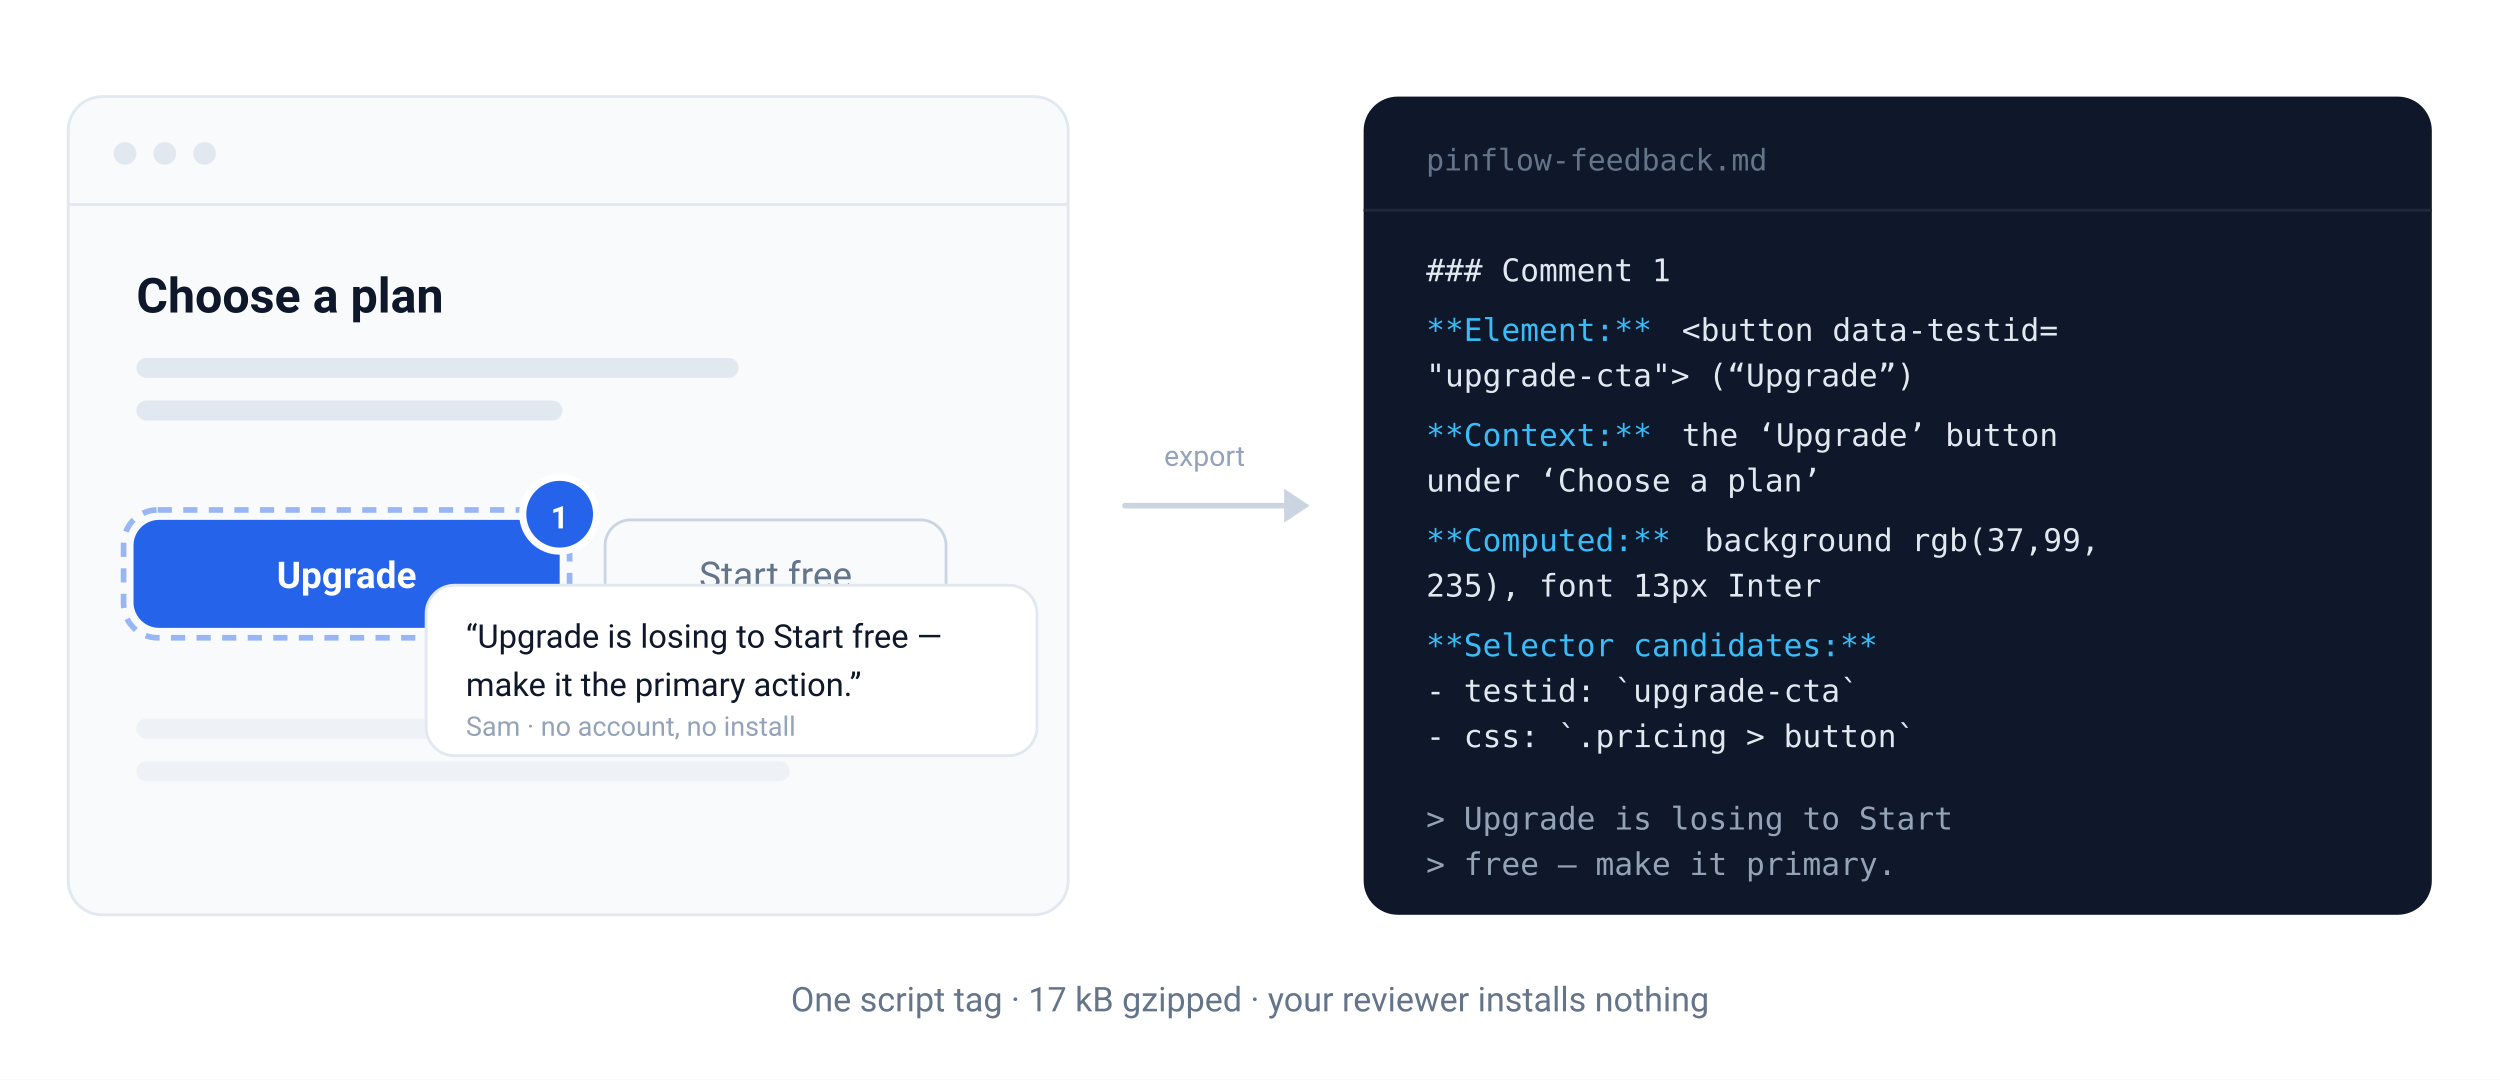
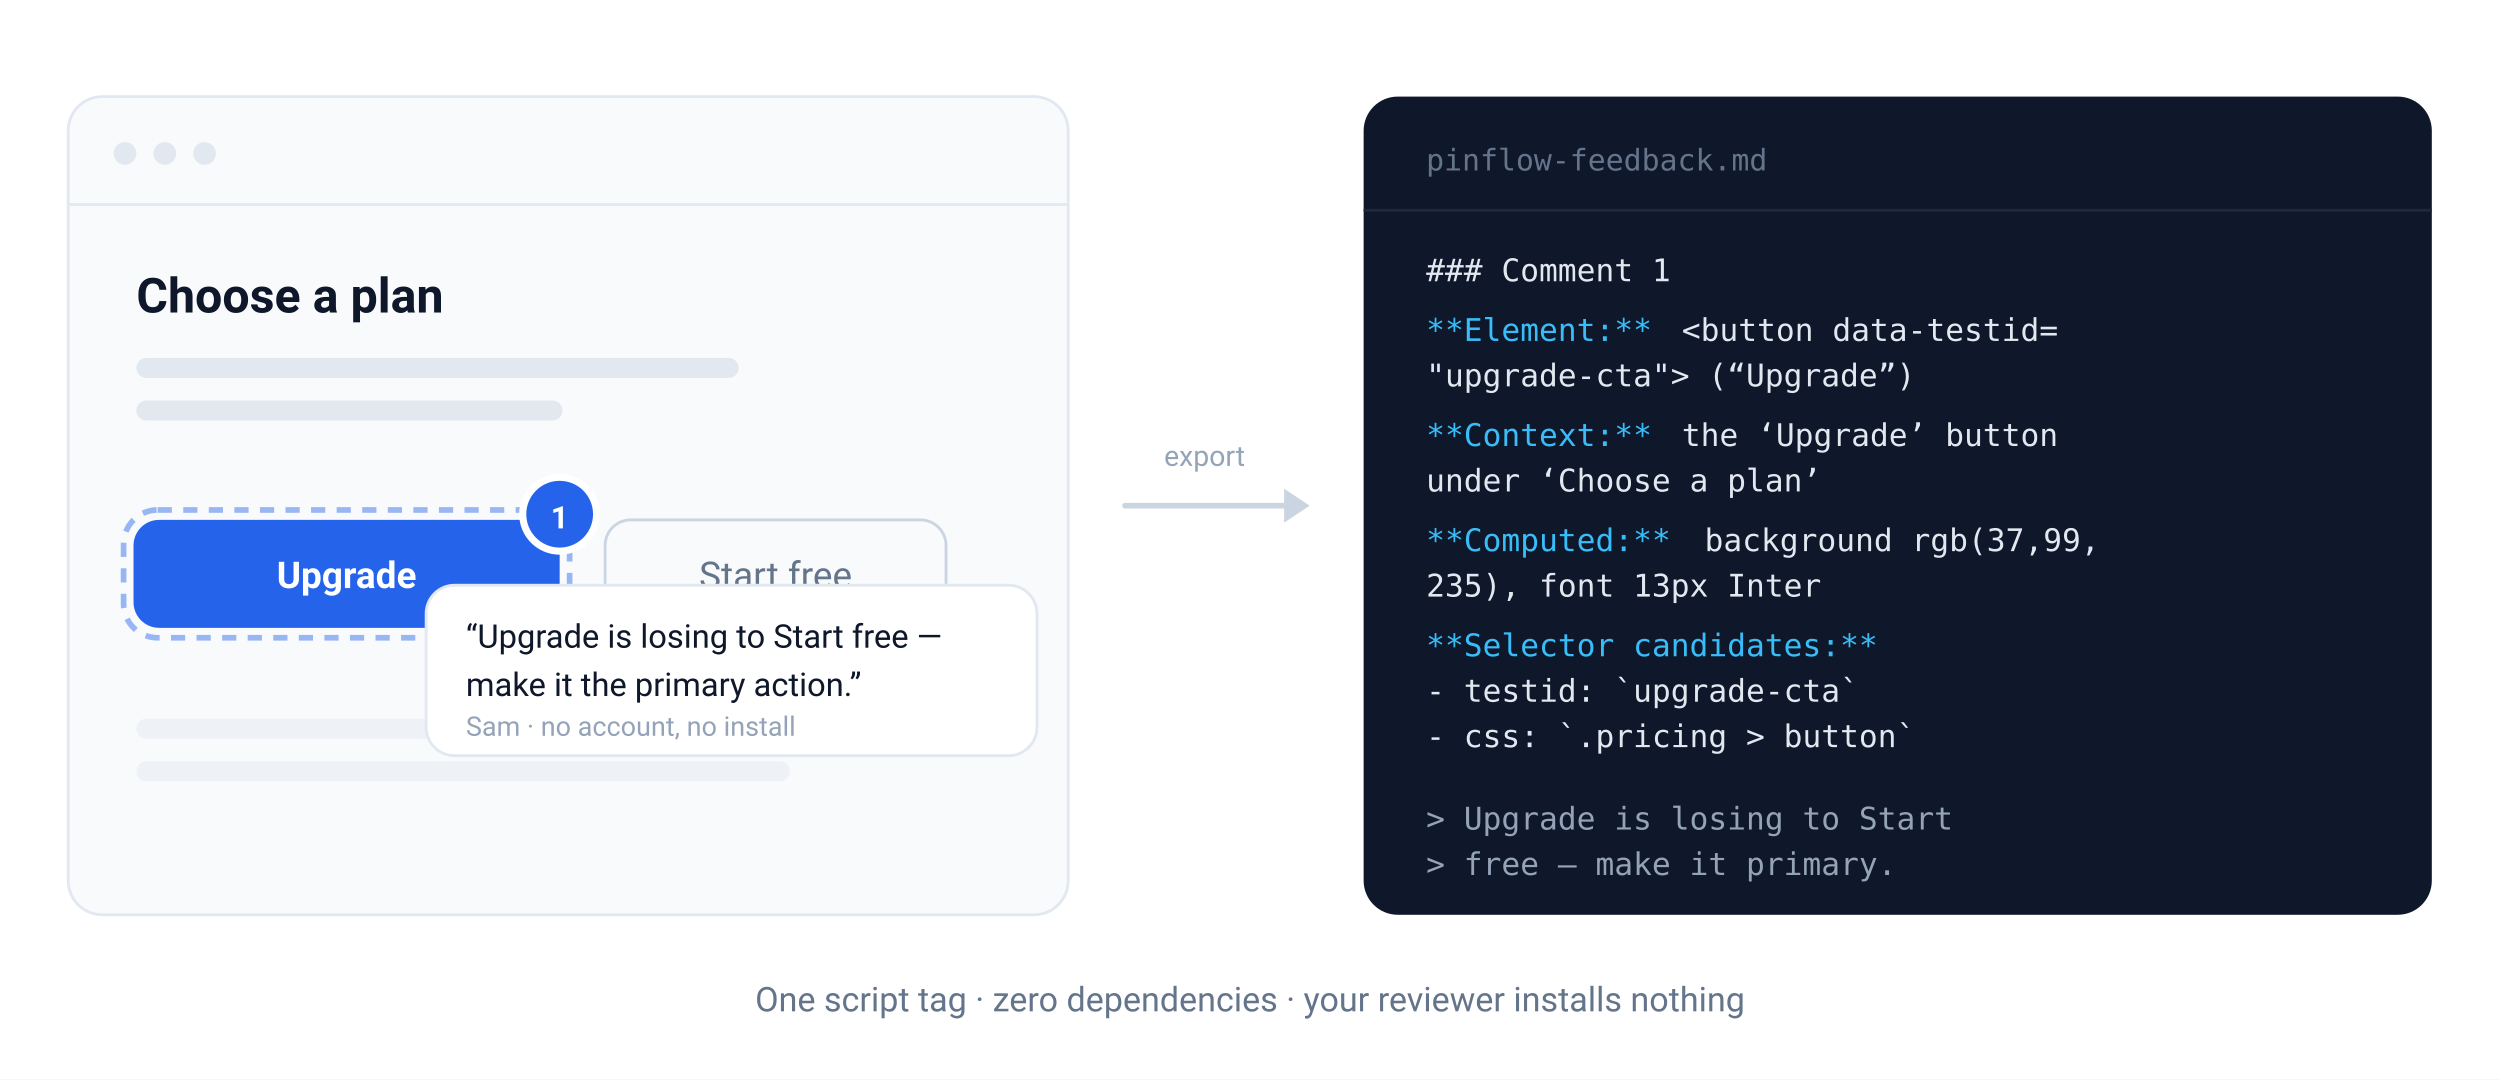
<svg xmlns="http://www.w3.org/2000/svg" width="880" height="380" viewBox="0 0 880 380" role="img" aria-label="A reviewer pins a comment on a button; Pinflow exports Markdown carrying the selector, context and computed styles for a coding agent.">
  <style>
    .t { font-family: ui-sans-serif, -apple-system, BlinkMacSystemFont, "Segoe UI", Roboto, sans-serif; }
    .m { font-family: ui-monospace, SFMono-Regular, "SF Mono", Menlo, Consolas, monospace; }
  </style>
  <rect width="880" height="380" fill="#ffffff" />
  <g>
    <rect x="24" y="34" width="352" height="288" rx="12" fill="#f8fafc" stroke="#e2e8f0" />
    <circle cx="44" cy="54" r="4" fill="#e2e8f0" />
    <circle cx="58" cy="54" r="4" fill="#e2e8f0" />
    <circle cx="72" cy="54" r="4" fill="#e2e8f0" />
    <line x1="24" y1="72" x2="376" y2="72" stroke="#e2e8f0" />
    <text x="48" y="110" class="t" font-size="17" font-weight="600" fill="#0f172a">Choose a plan</text>
    <rect x="48" y="126" width="212" height="7" rx="3.5" fill="#e2e8f0" />
    <rect x="48" y="141" width="150" height="7" rx="3.5" fill="#e2e8f0" />
    <rect x="47" y="183" width="150" height="38" rx="9" fill="#2563eb" />
    <text x="122" y="207" class="t" font-size="13" font-weight="600" fill="#ffffff" text-anchor="middle">Upgrade</text>
    <rect x="43.5" y="179.5" width="157" height="45" rx="12" fill="none" stroke="#2563eb" stroke-opacity=".45" stroke-width="2" stroke-dasharray="5 4" />
    <rect x="213" y="183" width="120" height="38" rx="9" fill="none" stroke="#cbd5e1" />
    <text x="273" y="207" class="t" font-size="13" fill="#64748b" text-anchor="middle">Start free</text>
    <rect x="48" y="253" width="280" height="7" rx="3.5" fill="#eef2f6" />
    <rect x="48" y="268" width="230" height="7" rx="3.5" fill="#eef2f6" />
    <circle cx="197" cy="181" r="13" fill="#2563eb" stroke="#ffffff" stroke-width="2.5" />
    <text x="197" y="186" class="t" font-size="11" font-weight="700" fill="#ffffff" text-anchor="middle">1</text>
    <rect x="150" y="206" width="215" height="60" rx="10" fill="#ffffff" stroke="#e2e8f0" />
    <text x="164" y="228" class="t" font-size="11.5" fill="#0f172a">“Upgrade is losing to Start free —</text>
    <text x="164" y="245" class="t" font-size="11.5" fill="#0f172a">make it the primary action.”</text>
    <text x="164" y="259" class="t" font-size="9.5" fill="#94a3b8">Sam · no account, no install</text>
  </g>
  <g>
    <line x1="396" y1="178" x2="452" y2="178" stroke="#cbd5e1" stroke-width="2" stroke-linecap="round" />
    <path d="M452 172 L461 178 L452 184 Z" fill="#cbd5e1" />
    <text x="424" y="164" class="t" font-size="10" fill="#94a3b8" text-anchor="middle">export</text>
  </g>
  <g>
    <rect x="480" y="34" width="376" height="288" rx="12" fill="#0f172a" />
    <text x="502" y="60" class="m" font-size="10.5" fill="#64748b">pinflow-feedback.md</text>
    <line x1="480" y1="74" x2="856" y2="74" stroke="#1e293b" />
    <text x="502" y="99" class="m" font-size="11" fill="#e2e8f0">### Comment 1</text>
    <text x="502" y="120" class="m" font-size="11" fill="#38bdf8">**Element:**</text>
    <text x="592" y="120" class="m" font-size="11" fill="#e2e8f0">&lt;button data-testid=</text>
    <text x="502" y="136" class="m" font-size="11" fill="#e2e8f0">  "upgrade-cta"&gt; (“Upgrade”)</text>
    <text x="502" y="157" class="m" font-size="11" fill="#38bdf8">**Context:**</text>
    <text x="592" y="157" class="m" font-size="11" fill="#e2e8f0">the ‘Upgrade’ button</text>
    <text x="502" y="173" class="m" font-size="11" fill="#e2e8f0">  under ‘Choose a plan’</text>
    <text x="502" y="194" class="m" font-size="11" fill="#38bdf8">**Computed:**</text>
    <text x="600" y="194" class="m" font-size="11" fill="#e2e8f0">background rgb(37,99,</text>
    <text x="502" y="210" class="m" font-size="11" fill="#e2e8f0">  235), font 13px Inter</text>
    <text x="502" y="231" class="m" font-size="11" fill="#38bdf8">**Selector candidates:**</text>
    <text x="502" y="247" class="m" font-size="11" fill="#e2e8f0">- testid: `upgrade-cta`</text>
    <text x="502" y="263" class="m" font-size="11" fill="#e2e8f0">- css: `.pricing &gt; button`</text>
    <text x="502" y="292" class="m" font-size="11" fill="#94a3b8">&gt; Upgrade is losing to Start</text>
    <text x="502" y="308" class="m" font-size="11" fill="#94a3b8">&gt; free — make it primary.</text>
  </g>
-   <text x="440" y="356" class="t" font-size="12" fill="#64748b" text-anchor="middle">One script tag · 17 kB gzipped · your reviewer installs nothing</text>
+   <text x="440" y="356" class="t" font-size="12" fill="#64748b" text-anchor="middle">One script tag · zero dependencies · your reviewer installs nothing</text>
</svg>
